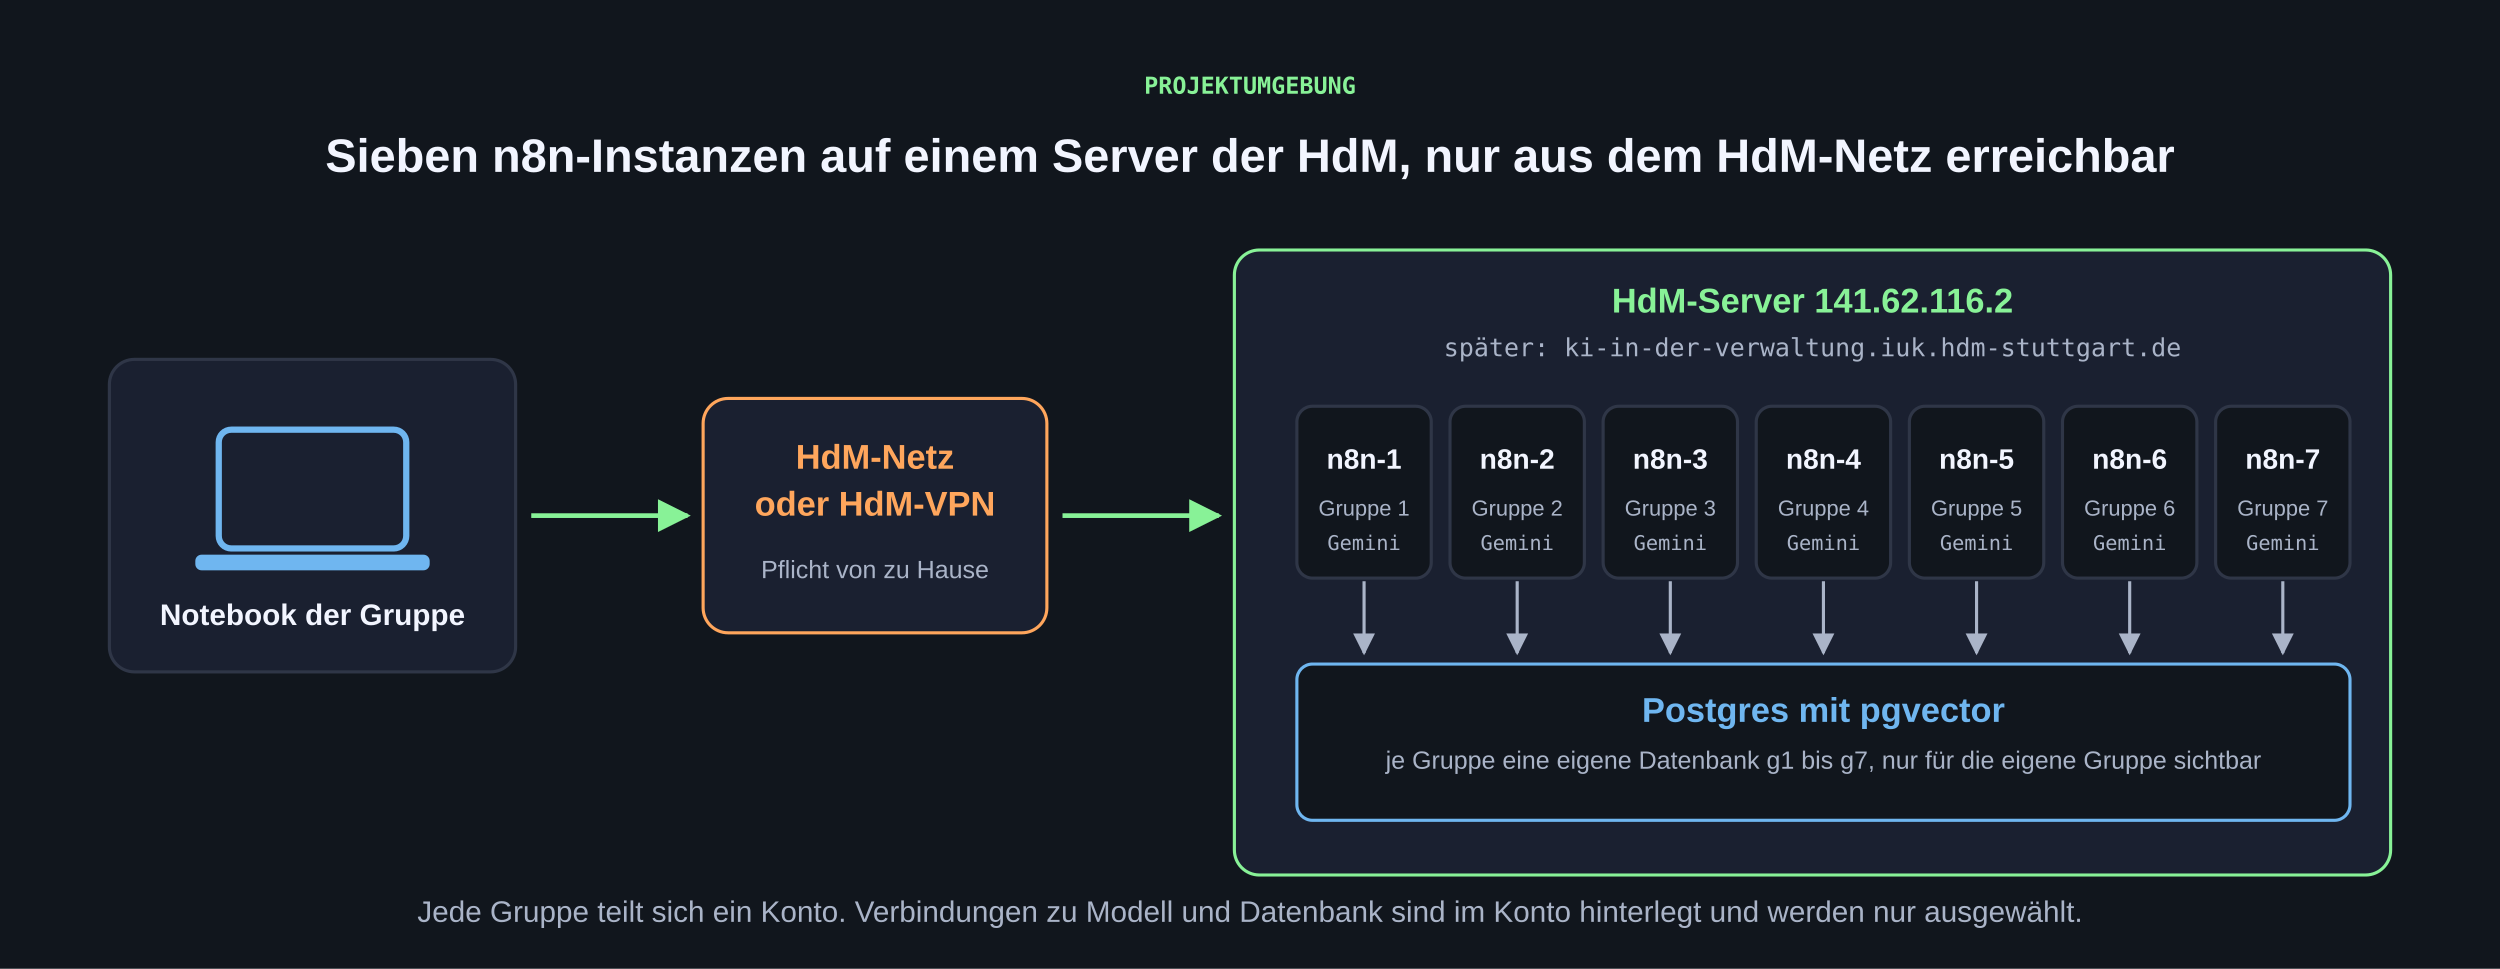
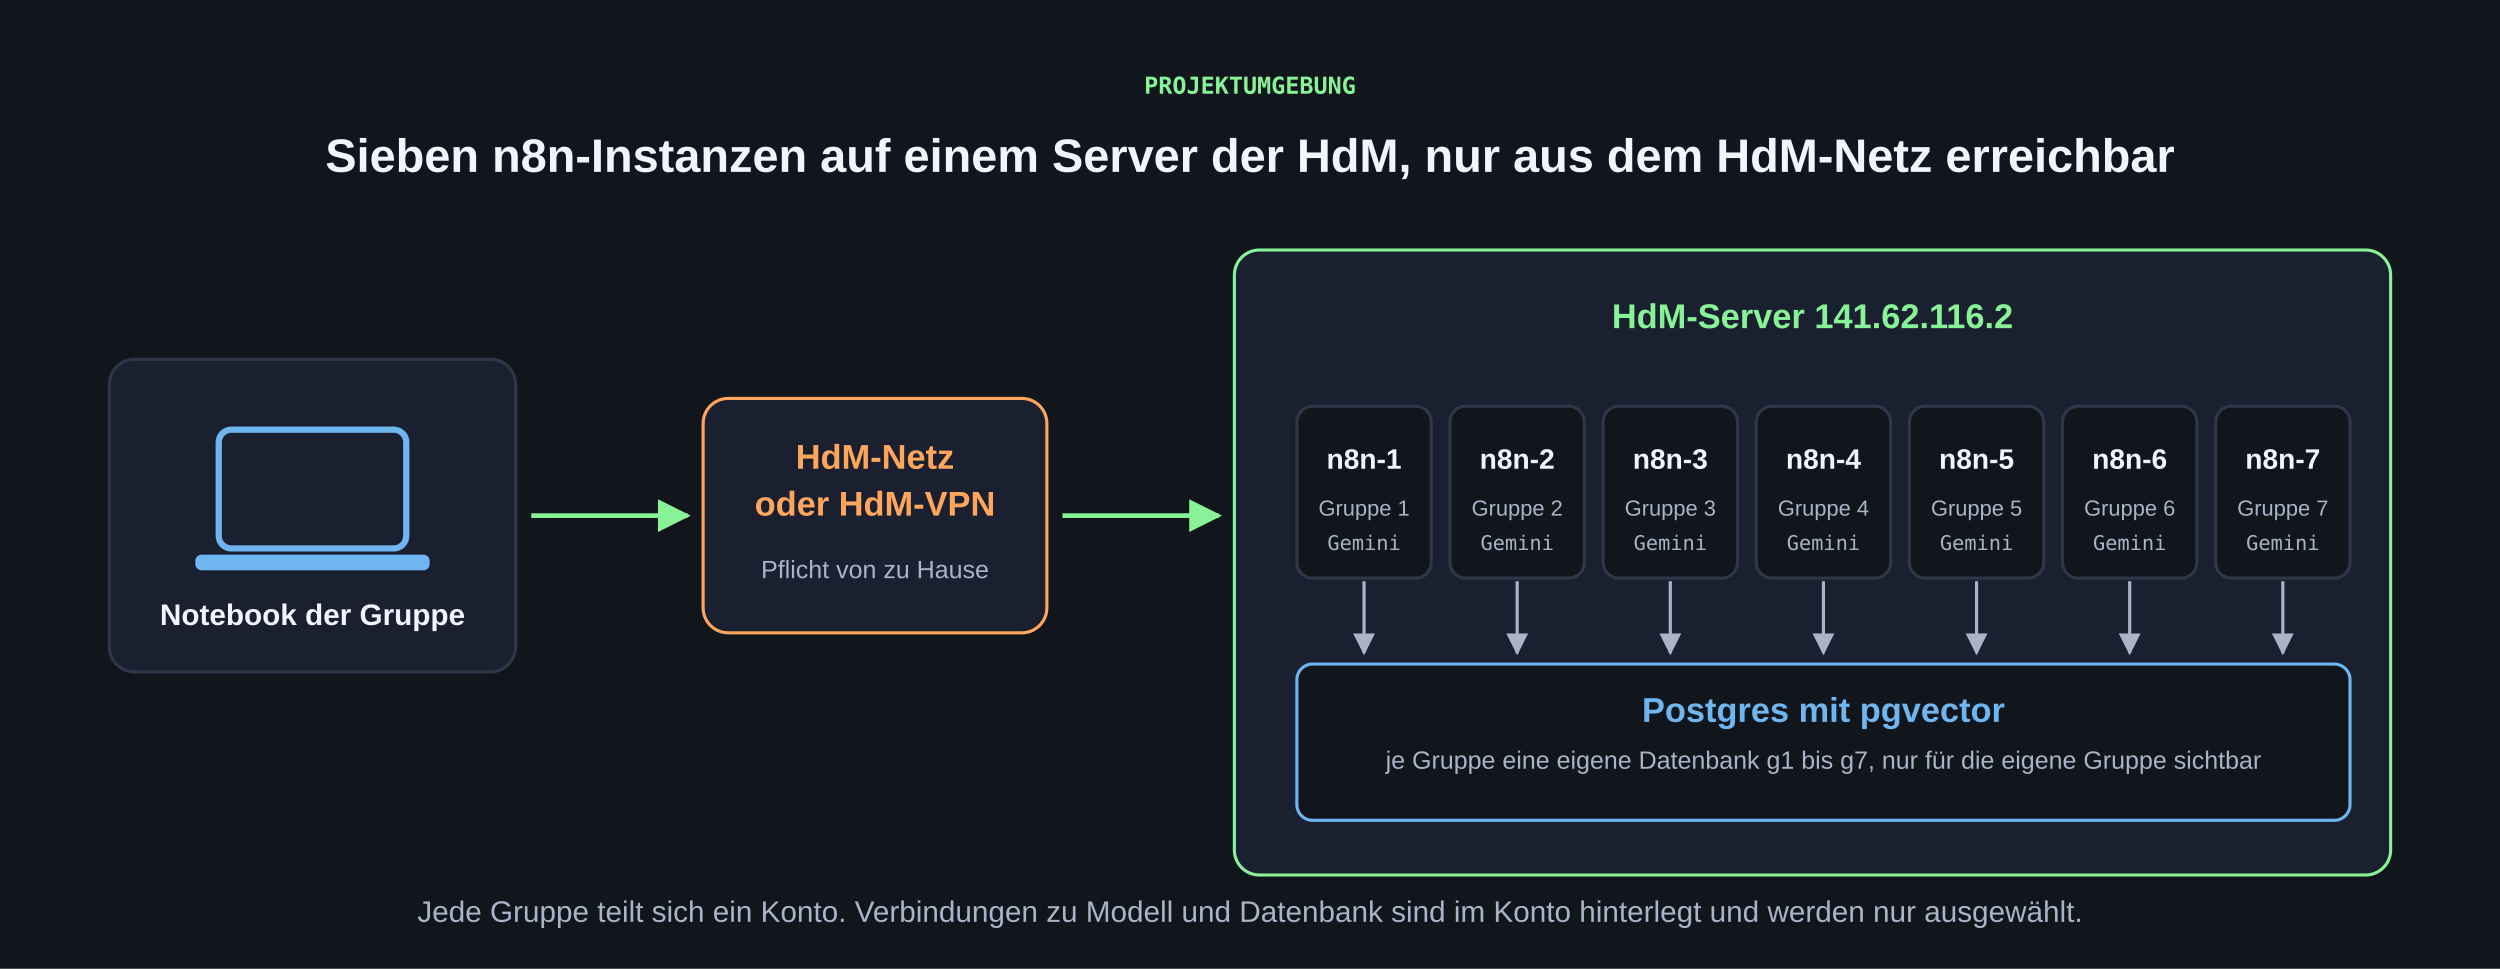
<svg xmlns="http://www.w3.org/2000/svg" viewBox="0 0 1600 620" width="1600" height="620" font-family="&quot;Avenir Next&quot;,&quot;Segoe UI&quot;,system-ui,-apple-system,&quot;Helvetica Neue&quot;,Arial,sans-serif">
  <defs>
    <marker id="arr" viewBox="0 0 10 10" refX="9" refY="5" markerWidth="7" markerHeight="7" orient="auto-start-reverse">
      <path d="M0,0 L10,5 L0,10 z" fill="#88F297" />
    </marker>
    <marker id="arrs" viewBox="0 0 10 10" refX="9" refY="5" markerWidth="7" markerHeight="7" orient="auto-start-reverse">
      <path d="M0,0 L10,5 L0,10 z" fill="#aab4c8" />
    </marker>
    <marker id="arro" viewBox="0 0 10 10" refX="9" refY="5" markerWidth="7" markerHeight="7" orient="auto-start-reverse">
      <path d="M0,0 L10,5 L0,10 z" fill="#ffa65c" />
    </marker>
  </defs>
  <rect width="1600" height="620" fill="#11161d" />
  <text x="800" y="60" font-size="15" fill="#88F297" font-weight="600" text-anchor="middle" font-family="ui-monospace,SFMono-Regular,Menlo,Consolas,monospace" opacity="1">PROJEKTUMGEBUNG</text>
  <text x="800" y="110" font-size="30" fill="#f2f5ff" font-weight="700" text-anchor="middle" font-family="&quot;Avenir Next&quot;,&quot;Segoe UI&quot;,system-ui,-apple-system,&quot;Helvetica Neue&quot;,Arial,sans-serif" opacity="1">Sieben n8n-Instanzen auf einem Server der HdM, nur aus dem HdM-Netz erreichbar</text>
  <rect x="70" y="230" width="260" height="200" rx="16" fill="#1a2030" stroke="#2f3647" stroke-width="2" />
  <rect x="140" y="275" width="120" height="76" rx="8" fill="none" stroke="#6fb6f0" stroke-width="4" />
  <rect x="125" y="355" width="150" height="10" rx="4" fill="#6fb6f0" />
  <text x="200" y="400" font-size="19" fill="#f2f5ff" font-weight="600" text-anchor="middle" font-family="&quot;Avenir Next&quot;,&quot;Segoe UI&quot;,system-ui,-apple-system,&quot;Helvetica Neue&quot;,Arial,sans-serif" opacity="1">Notebook der Gruppe</text>
  <line x1="340" y1="330" x2="440" y2="330" stroke="#88F297" stroke-width="3" marker-end="url(#arr)" />
  <rect x="450" y="255" width="220" height="150" rx="16" fill="#1a2030" stroke="#ffa65c" stroke-width="2" />
  <text x="560" y="300" font-size="22" fill="#ffa65c" font-weight="700" text-anchor="middle" font-family="&quot;Avenir Next&quot;,&quot;Segoe UI&quot;,system-ui,-apple-system,&quot;Helvetica Neue&quot;,Arial,sans-serif" opacity="1">HdM-Netz</text>
  <text x="560" y="330" font-size="22" fill="#ffa65c" font-weight="700" text-anchor="middle" font-family="&quot;Avenir Next&quot;,&quot;Segoe UI&quot;,system-ui,-apple-system,&quot;Helvetica Neue&quot;,Arial,sans-serif" opacity="1">oder HdM-VPN</text>
  <text x="560" y="370" font-size="16" fill="#aab4c8" font-weight="400" text-anchor="middle" font-family="&quot;Avenir Next&quot;,&quot;Segoe UI&quot;,system-ui,-apple-system,&quot;Helvetica Neue&quot;,Arial,sans-serif" opacity="1">Pflicht von zu Hause</text>
  <line x1="680" y1="330" x2="780" y2="330" stroke="#88F297" stroke-width="3" marker-end="url(#arr)" />
  <rect x="790" y="160" width="740" height="400" rx="16" fill="#1a2030" stroke="#88F297" stroke-width="2" />
-   <text x="1160" y="200" font-size="22" fill="#88F297" font-weight="700" text-anchor="middle" font-family="&quot;Avenir Next&quot;,&quot;Segoe UI&quot;,system-ui,-apple-system,&quot;Helvetica Neue&quot;,Arial,sans-serif" opacity="1">HdM-Server  141.62.116.2</text>
-   <text x="1160" y="228" font-size="16" fill="#aab4c8" font-weight="400" text-anchor="middle" font-family="ui-monospace,SFMono-Regular,Menlo,Consolas,monospace" opacity="1">später: ki-in-der-verwaltung.iuk.hdm-stuttgart.de</text>
+   <text x="1160" y="210" font-size="22" fill="#88F297" font-weight="700" text-anchor="middle" font-family="&quot;Avenir Next&quot;,&quot;Segoe UI&quot;,system-ui,-apple-system,&quot;Helvetica Neue&quot;,Arial,sans-serif" opacity="1">HdM-Server  141.62.116.2</text>
  <rect x="830" y="260" width="86" height="110" rx="10" fill="#11161d" stroke="#2f3647" stroke-width="2" />
  <text x="873" y="300" font-size="18" fill="#f2f5ff" font-weight="700" text-anchor="middle" font-family="&quot;Avenir Next&quot;,&quot;Segoe UI&quot;,system-ui,-apple-system,&quot;Helvetica Neue&quot;,Arial,sans-serif" opacity="1">n8n-1</text>
  <text x="873" y="330" font-size="14" fill="#aab4c8" font-weight="400" text-anchor="middle" font-family="&quot;Avenir Next&quot;,&quot;Segoe UI&quot;,system-ui,-apple-system,&quot;Helvetica Neue&quot;,Arial,sans-serif" opacity="1">Gruppe 1</text>
  <text x="873" y="352" font-size="13" fill="#aab4c8" font-weight="400" text-anchor="middle" font-family="ui-monospace,SFMono-Regular,Menlo,Consolas,monospace" opacity="1">Gemini</text>
  <line x1="873" y1="372" x2="873" y2="418" stroke="#aab4c8" stroke-width="2" marker-end="url(#arrs)" />
  <rect x="928" y="260" width="86" height="110" rx="10" fill="#11161d" stroke="#2f3647" stroke-width="2" />
  <text x="971" y="300" font-size="18" fill="#f2f5ff" font-weight="700" text-anchor="middle" font-family="&quot;Avenir Next&quot;,&quot;Segoe UI&quot;,system-ui,-apple-system,&quot;Helvetica Neue&quot;,Arial,sans-serif" opacity="1">n8n-2</text>
  <text x="971" y="330" font-size="14" fill="#aab4c8" font-weight="400" text-anchor="middle" font-family="&quot;Avenir Next&quot;,&quot;Segoe UI&quot;,system-ui,-apple-system,&quot;Helvetica Neue&quot;,Arial,sans-serif" opacity="1">Gruppe 2</text>
  <text x="971" y="352" font-size="13" fill="#aab4c8" font-weight="400" text-anchor="middle" font-family="ui-monospace,SFMono-Regular,Menlo,Consolas,monospace" opacity="1">Gemini</text>
  <line x1="971" y1="372" x2="971" y2="418" stroke="#aab4c8" stroke-width="2" marker-end="url(#arrs)" />
  <rect x="1026" y="260" width="86" height="110" rx="10" fill="#11161d" stroke="#2f3647" stroke-width="2" />
  <text x="1069" y="300" font-size="18" fill="#f2f5ff" font-weight="700" text-anchor="middle" font-family="&quot;Avenir Next&quot;,&quot;Segoe UI&quot;,system-ui,-apple-system,&quot;Helvetica Neue&quot;,Arial,sans-serif" opacity="1">n8n-3</text>
  <text x="1069" y="330" font-size="14" fill="#aab4c8" font-weight="400" text-anchor="middle" font-family="&quot;Avenir Next&quot;,&quot;Segoe UI&quot;,system-ui,-apple-system,&quot;Helvetica Neue&quot;,Arial,sans-serif" opacity="1">Gruppe 3</text>
  <text x="1069" y="352" font-size="13" fill="#aab4c8" font-weight="400" text-anchor="middle" font-family="ui-monospace,SFMono-Regular,Menlo,Consolas,monospace" opacity="1">Gemini</text>
  <line x1="1069" y1="372" x2="1069" y2="418" stroke="#aab4c8" stroke-width="2" marker-end="url(#arrs)" />
  <rect x="1124" y="260" width="86" height="110" rx="10" fill="#11161d" stroke="#2f3647" stroke-width="2" />
  <text x="1167" y="300" font-size="18" fill="#f2f5ff" font-weight="700" text-anchor="middle" font-family="&quot;Avenir Next&quot;,&quot;Segoe UI&quot;,system-ui,-apple-system,&quot;Helvetica Neue&quot;,Arial,sans-serif" opacity="1">n8n-4</text>
  <text x="1167" y="330" font-size="14" fill="#aab4c8" font-weight="400" text-anchor="middle" font-family="&quot;Avenir Next&quot;,&quot;Segoe UI&quot;,system-ui,-apple-system,&quot;Helvetica Neue&quot;,Arial,sans-serif" opacity="1">Gruppe 4</text>
  <text x="1167" y="352" font-size="13" fill="#aab4c8" font-weight="400" text-anchor="middle" font-family="ui-monospace,SFMono-Regular,Menlo,Consolas,monospace" opacity="1">Gemini</text>
  <line x1="1167" y1="372" x2="1167" y2="418" stroke="#aab4c8" stroke-width="2" marker-end="url(#arrs)" />
  <rect x="1222" y="260" width="86" height="110" rx="10" fill="#11161d" stroke="#2f3647" stroke-width="2" />
  <text x="1265" y="300" font-size="18" fill="#f2f5ff" font-weight="700" text-anchor="middle" font-family="&quot;Avenir Next&quot;,&quot;Segoe UI&quot;,system-ui,-apple-system,&quot;Helvetica Neue&quot;,Arial,sans-serif" opacity="1">n8n-5</text>
  <text x="1265" y="330" font-size="14" fill="#aab4c8" font-weight="400" text-anchor="middle" font-family="&quot;Avenir Next&quot;,&quot;Segoe UI&quot;,system-ui,-apple-system,&quot;Helvetica Neue&quot;,Arial,sans-serif" opacity="1">Gruppe 5</text>
  <text x="1265" y="352" font-size="13" fill="#aab4c8" font-weight="400" text-anchor="middle" font-family="ui-monospace,SFMono-Regular,Menlo,Consolas,monospace" opacity="1">Gemini</text>
  <line x1="1265" y1="372" x2="1265" y2="418" stroke="#aab4c8" stroke-width="2" marker-end="url(#arrs)" />
  <rect x="1320" y="260" width="86" height="110" rx="10" fill="#11161d" stroke="#2f3647" stroke-width="2" />
  <text x="1363" y="300" font-size="18" fill="#f2f5ff" font-weight="700" text-anchor="middle" font-family="&quot;Avenir Next&quot;,&quot;Segoe UI&quot;,system-ui,-apple-system,&quot;Helvetica Neue&quot;,Arial,sans-serif" opacity="1">n8n-6</text>
  <text x="1363" y="330" font-size="14" fill="#aab4c8" font-weight="400" text-anchor="middle" font-family="&quot;Avenir Next&quot;,&quot;Segoe UI&quot;,system-ui,-apple-system,&quot;Helvetica Neue&quot;,Arial,sans-serif" opacity="1">Gruppe 6</text>
  <text x="1363" y="352" font-size="13" fill="#aab4c8" font-weight="400" text-anchor="middle" font-family="ui-monospace,SFMono-Regular,Menlo,Consolas,monospace" opacity="1">Gemini</text>
  <line x1="1363" y1="372" x2="1363" y2="418" stroke="#aab4c8" stroke-width="2" marker-end="url(#arrs)" />
  <rect x="1418" y="260" width="86" height="110" rx="10" fill="#11161d" stroke="#2f3647" stroke-width="2" />
  <text x="1461" y="300" font-size="18" fill="#f2f5ff" font-weight="700" text-anchor="middle" font-family="&quot;Avenir Next&quot;,&quot;Segoe UI&quot;,system-ui,-apple-system,&quot;Helvetica Neue&quot;,Arial,sans-serif" opacity="1">n8n-7</text>
  <text x="1461" y="330" font-size="14" fill="#aab4c8" font-weight="400" text-anchor="middle" font-family="&quot;Avenir Next&quot;,&quot;Segoe UI&quot;,system-ui,-apple-system,&quot;Helvetica Neue&quot;,Arial,sans-serif" opacity="1">Gruppe 7</text>
  <text x="1461" y="352" font-size="13" fill="#aab4c8" font-weight="400" text-anchor="middle" font-family="ui-monospace,SFMono-Regular,Menlo,Consolas,monospace" opacity="1">Gemini</text>
  <line x1="1461" y1="372" x2="1461" y2="418" stroke="#aab4c8" stroke-width="2" marker-end="url(#arrs)" />
  <rect x="830" y="425" width="674" height="100" rx="10" fill="#11161d" stroke="#6fb6f0" stroke-width="2" />
  <text x="1167" y="462" font-size="22" fill="#6fb6f0" font-weight="700" text-anchor="middle" font-family="&quot;Avenir Next&quot;,&quot;Segoe UI&quot;,system-ui,-apple-system,&quot;Helvetica Neue&quot;,Arial,sans-serif" opacity="1">Postgres mit pgvector</text>
  <text x="1167" y="492" font-size="16" fill="#aab4c8" font-weight="400" text-anchor="middle" font-family="&quot;Avenir Next&quot;,&quot;Segoe UI&quot;,system-ui,-apple-system,&quot;Helvetica Neue&quot;,Arial,sans-serif" opacity="1">je Gruppe eine eigene Datenbank g1 bis g7, nur für die eigene Gruppe sichtbar</text>
  <text x="800" y="590" font-size="19" fill="#aab4c8" font-weight="400" text-anchor="middle" font-family="&quot;Avenir Next&quot;,&quot;Segoe UI&quot;,system-ui,-apple-system,&quot;Helvetica Neue&quot;,Arial,sans-serif" opacity="1">Jede Gruppe teilt sich ein Konto. Verbindungen zu Modell und Datenbank sind im Konto hinterlegt und werden nur ausgewählt.</text>
</svg>
